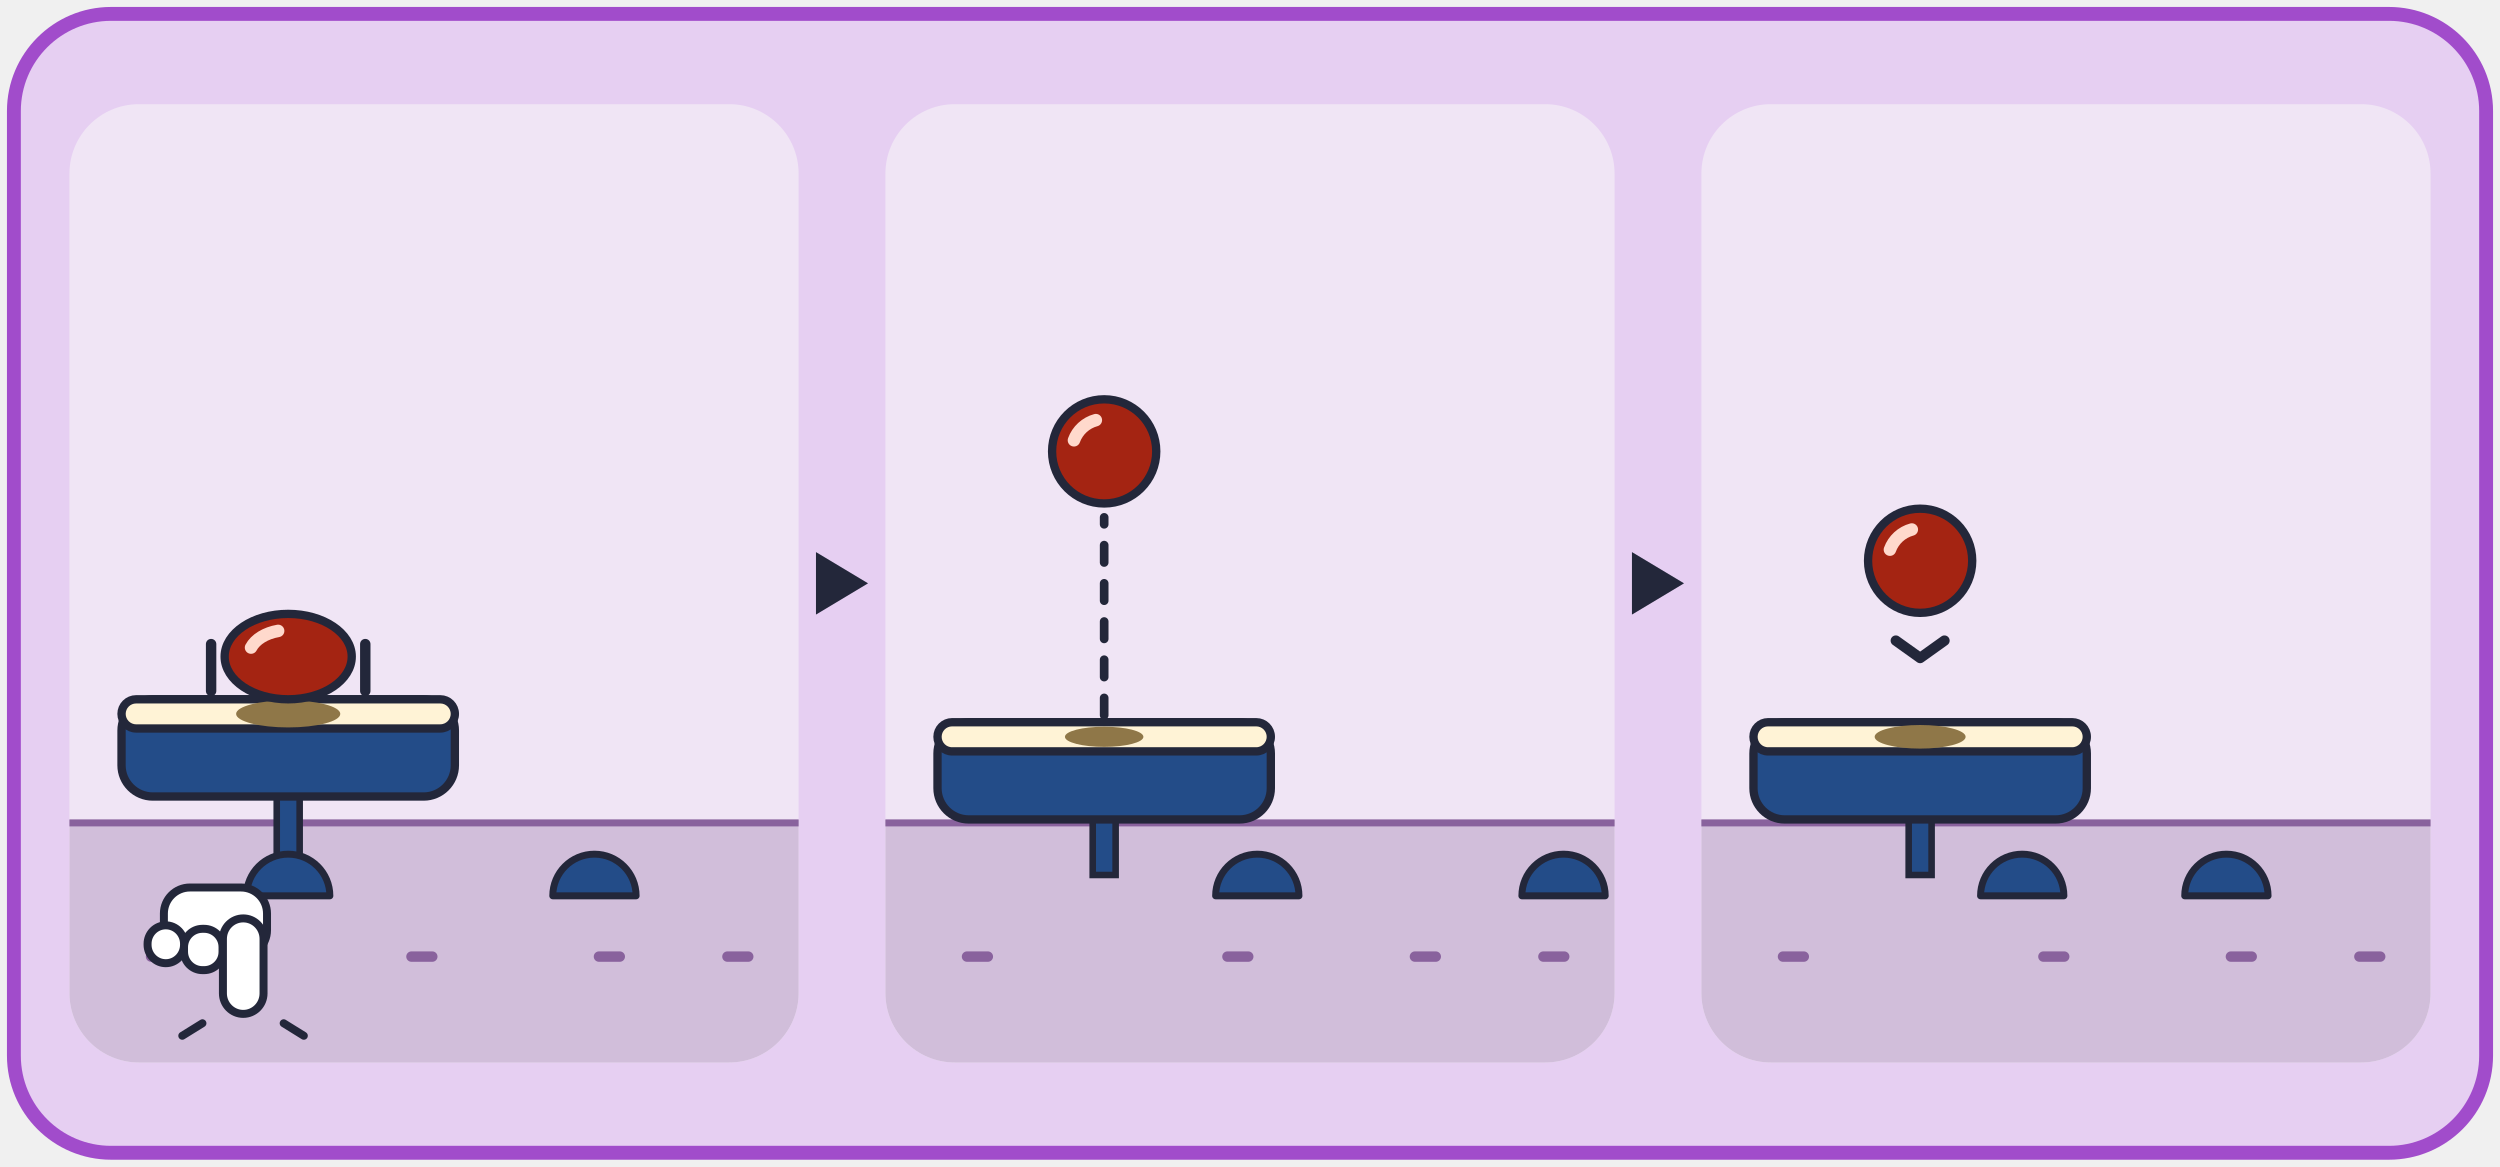
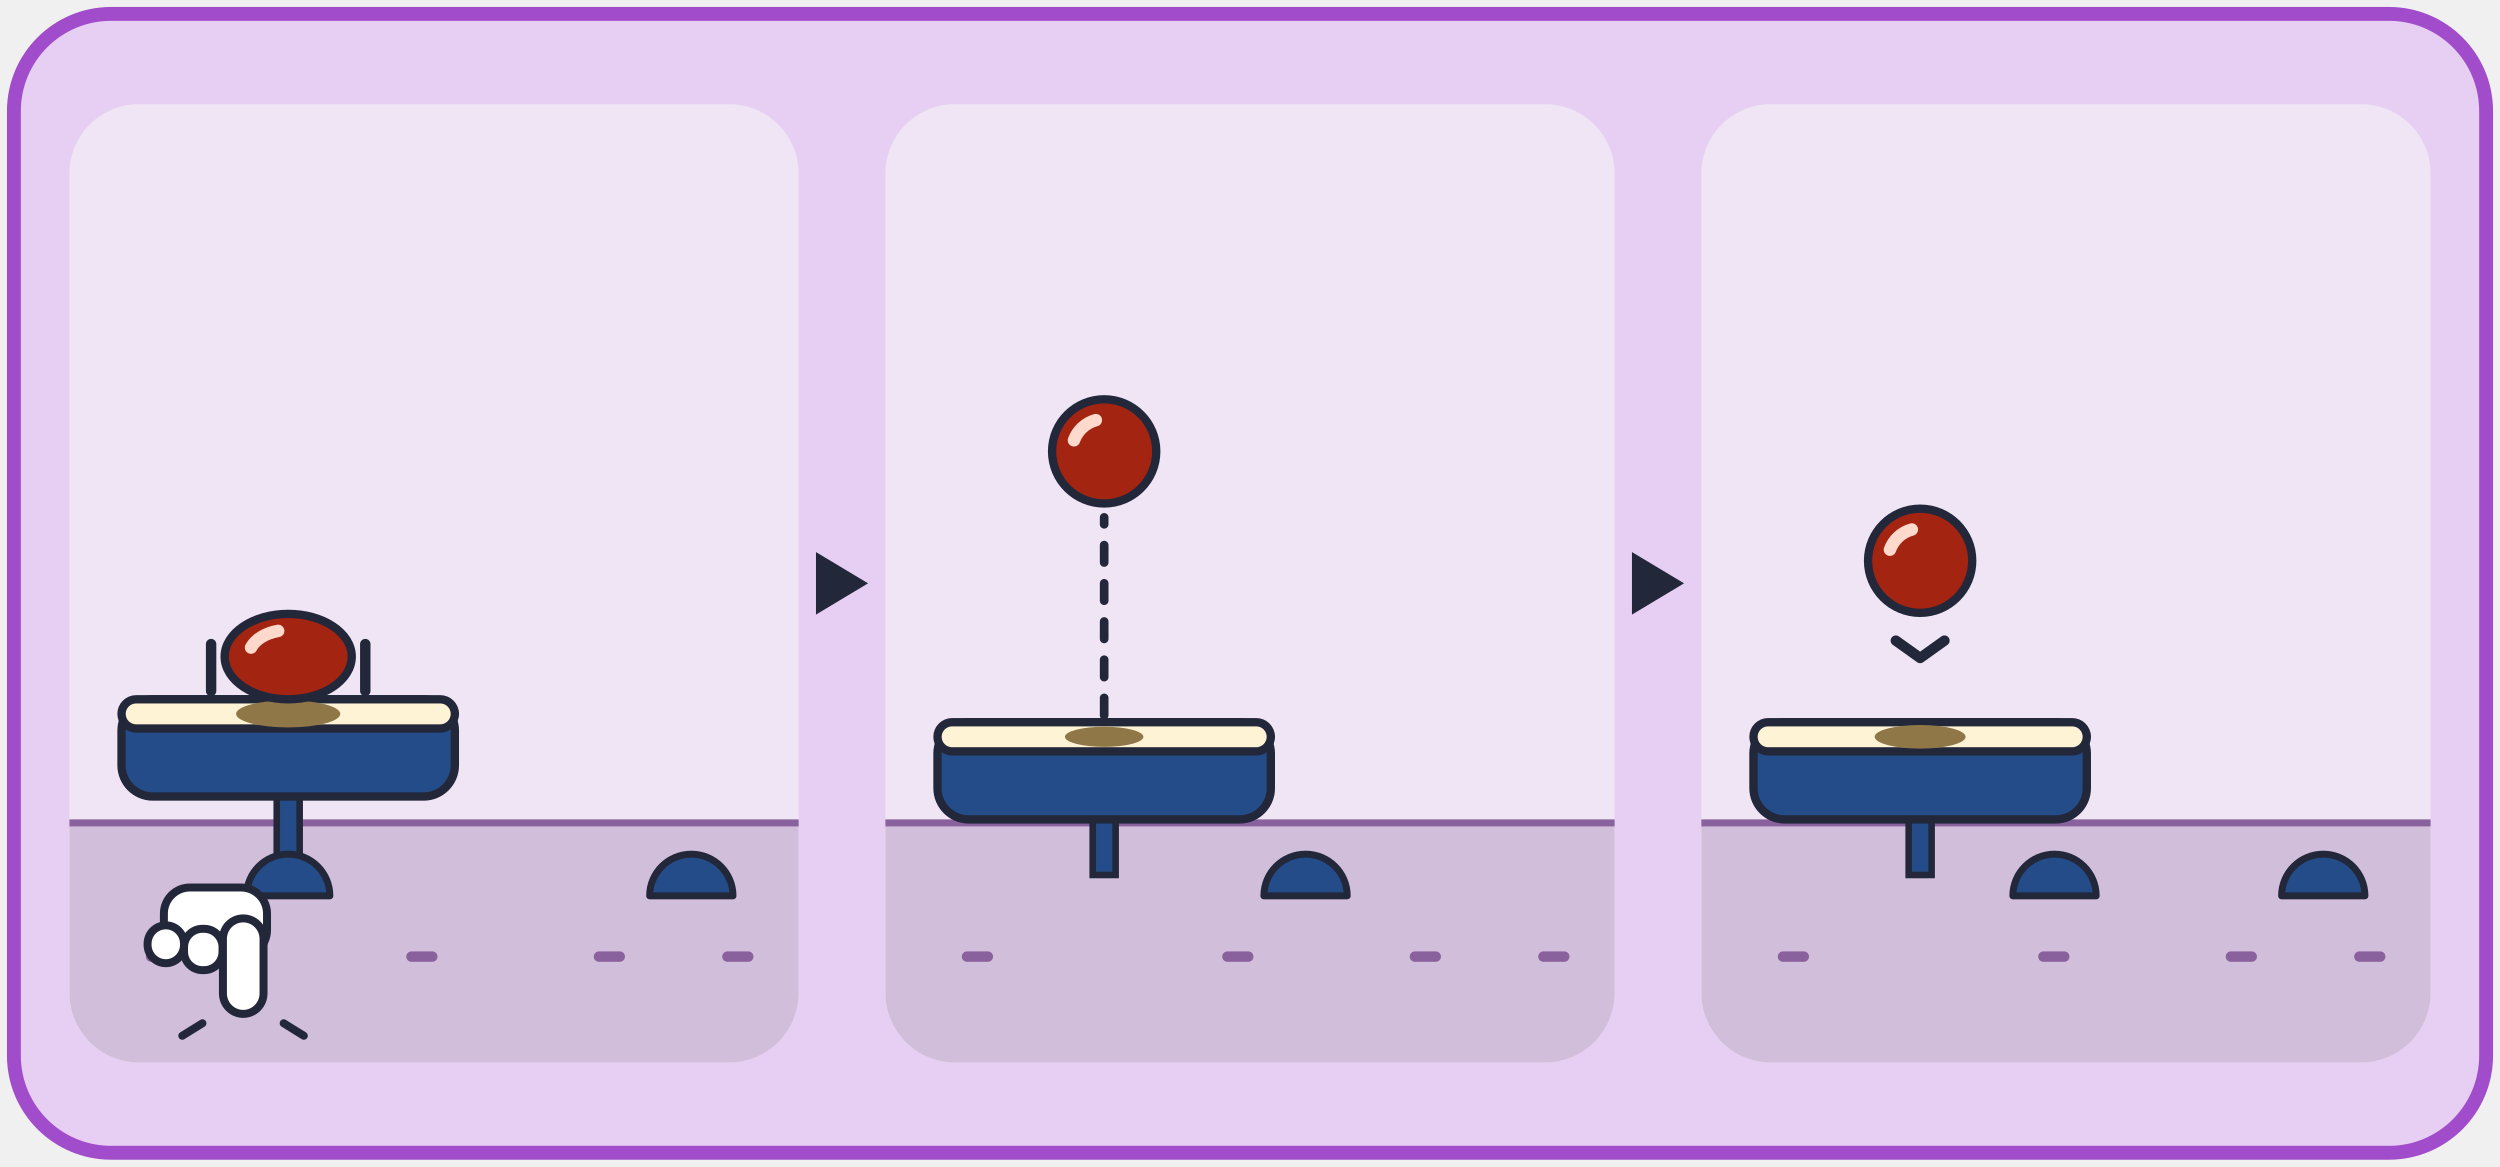
<svg xmlns="http://www.w3.org/2000/svg" viewBox="0 0 720 336" width="720" height="336">
  <rect x="4" y="4" width="712" height="328" rx="28" fill="#E6CFF2" stroke="#A14CCB" stroke-width="4" />
  <g transform="translate(20 30)">
    <clipPath id="card_dot-p0">
      <rect x="0" y="0" width="210" height="276" rx="20" />
    </clipPath>
    <g clip-path="url(#card_dot-p0)">
      <rect x="0" y="0" width="210" height="276" rx="20" fill="#F0E5F5" />
      <rect x="0" y="206" width="210" height="70" fill="#D1BEDA" />
      <rect x="0" y="206" width="210" height="2" fill="#89629D" />
      <rect x="22" y="244" width="9" height="3" rx="1.5" fill="#89629D" />
      <rect x="97" y="244" width="9" height="3" rx="1.5" fill="#89629D" />
      <rect x="151" y="244" width="9" height="3" rx="1.5" fill="#89629D" />
      <rect x="188" y="244" width="9" height="3" rx="1.5" fill="#89629D" />
      <rect x="59.7" y="197.4" width="6.6" height="24.6" fill="#234C88" stroke="#23273A" stroke-width="1.9" />
      <rect x="15" y="171.4" width="96" height="28" rx="9" fill="#234C88" stroke="#23273A" stroke-width="2.4" />
      <rect x="15" y="171.4" width="96" height="8.4" rx="4.2" fill="#FFF3D6" stroke="#23273A" stroke-width="2.4" />
      <path d="M51 228 A12 12 0 0 1 75 228 Z" fill="#234C88" stroke="#23273A" stroke-width="2" stroke-linejoin="round" />
-       <path d="M139.2 228 A12 12 0 0 1 163.2 228 Z" fill="#234C88" stroke="#23273A" stroke-width="2" stroke-linejoin="round" />
+       <path d="M167.1 228 A12 12 0 0 1 191.1 228 Z" fill="#234C88" stroke="#23273A" stroke-width="2" stroke-linejoin="round" />
      <ellipse cx="63" cy="175.6" rx="15" ry="3.9" fill="#8F7748" />
      <ellipse cx="63" cy="159.1" rx="18.3" ry="12.3" fill="#A42412" stroke="#23273A" stroke-width="2.4" />
      <path d="M52.3 156.5 A11.3 7.6 0 0 1 60.1 151.7" fill="none" stroke="#FFD9CC" stroke-width="3.6" stroke-linecap="round" />
      <line x1="40.8" y1="155.5" x2="40.8" y2="169" stroke="#23273A" stroke-width="3" stroke-linecap="round" />
      <line x1="85.2" y1="155.5" x2="85.2" y2="169" stroke="#23273A" stroke-width="3" stroke-linecap="round" />
      <g stroke="#23273A" stroke-width="2.3" fill="#FFFFFF" stroke-linejoin="round" transform="translate(0 0) translate(100 0) scale(-1 1)">
        <rect x="43.1" y="225.6" width="29.7" height="19.8" rx="7.5" />
        <rect x="55.9" y="237.5" width="11.1" height="11.9" rx="5.3" />
        <rect x="67" y="236.5" width="10.5" height="10.9" rx="5.3" />
        <rect x="44.1" y="234.5" width="11.7" height="27.5" rx="5.9" />
      </g>
      <g stroke="#23273A" stroke-width="2.3" stroke-linecap="round">
        <line x1="38.3" y1="264.7" x2="32.5" y2="268.3" />
        <line x1="61.7" y1="264.7" x2="67.5" y2="268.3" />
      </g>
    </g>
  </g>
  <polygon points="235,159 250,168 235,177" fill="#23273A" />
  <g transform="translate(255 30)">
    <clipPath id="card_dot-p1">
      <rect x="0" y="0" width="210" height="276" rx="20" />
    </clipPath>
    <g clip-path="url(#card_dot-p1)">
      <rect x="0" y="0" width="210" height="276" rx="20" fill="#F0E5F5" />
      <rect x="0" y="206" width="210" height="70" fill="#D1BEDA" />
      <rect x="0" y="206" width="210" height="2" fill="#89629D" />
      <rect x="22" y="244" width="9" height="3" rx="1.5" fill="#89629D" />
      <rect x="97" y="244" width="9" height="3" rx="1.5" fill="#89629D" />
      <rect x="151" y="244" width="9" height="3" rx="1.5" fill="#89629D" />
      <rect x="188" y="244" width="9" height="3" rx="1.5" fill="#89629D" />
      <rect x="59.7" y="204" width="6.6" height="18" fill="#234C88" stroke="#23273A" stroke-width="1.9" />
      <rect x="15" y="178" width="96" height="28" rx="9" fill="#234C88" stroke="#23273A" stroke-width="2.4" />
      <rect x="15" y="178" width="96" height="8.4" rx="4.2" fill="#FFF3D6" stroke="#23273A" stroke-width="2.4" />
-       <path d="M95.1 228 A12 12 0 0 1 119.1 228 Z" fill="#234C88" stroke="#23273A" stroke-width="2" stroke-linejoin="round" />
-       <path d="M183.3 228 A12 12 0 0 1 207.3 228 Z" fill="#234C88" stroke="#23273A" stroke-width="2" stroke-linejoin="round" />
+       <path d="M109 228 A12 12 0 0 1 133 228 Z" fill="#234C88" stroke="#23273A" stroke-width="2" stroke-linejoin="round" />
      <ellipse cx="63" cy="182.2" rx="11.3" ry="2.9" fill="#8F7748" />
      <line x1="63" y1="176" x2="63" y2="119" stroke="#23273A" stroke-width="2.5" stroke-dasharray="5 6" stroke-linecap="round" />
      <ellipse cx="63" cy="100" rx="15" ry="15" fill="#A42412" stroke="#23273A" stroke-width="2.4" />
      <path d="M54.3 96.8 A9.3 9.3 0 0 1 60.6 91" fill="none" stroke="#FFD9CC" stroke-width="3.6" stroke-linecap="round" />
    </g>
  </g>
  <polygon points="470,159 485,168 470,177" fill="#23273A" />
  <g transform="translate(490 30)">
    <clipPath id="card_dot-p2">
      <rect x="0" y="0" width="210" height="276" rx="20" />
    </clipPath>
    <g clip-path="url(#card_dot-p2)">
      <rect x="0" y="0" width="210" height="276" rx="20" fill="#F0E5F5" />
      <rect x="0" y="206" width="210" height="70" fill="#D1BEDA" />
      <rect x="0" y="206" width="210" height="2" fill="#89629D" />
      <rect x="22" y="244" width="9" height="3" rx="1.5" fill="#89629D" />
      <rect x="97" y="244" width="9" height="3" rx="1.5" fill="#89629D" />
      <rect x="151" y="244" width="9" height="3" rx="1.5" fill="#89629D" />
      <rect x="188" y="244" width="9" height="3" rx="1.5" fill="#89629D" />
      <rect x="59.7" y="204" width="6.6" height="18" fill="#234C88" stroke="#23273A" stroke-width="1.9" />
      <rect x="15" y="178" width="96" height="28" rx="9" fill="#234C88" stroke="#23273A" stroke-width="2.4" />
      <rect x="15" y="178" width="96" height="8.4" rx="4.2" fill="#FFF3D6" stroke="#23273A" stroke-width="2.4" />
-       <path d="M80.4 228 A12 12 0 0 1 104.4 228 Z" fill="#234C88" stroke="#23273A" stroke-width="2" stroke-linejoin="round" />
-       <path d="M139.2 228 A12 12 0 0 1 163.2 228 Z" fill="#234C88" stroke="#23273A" stroke-width="2" stroke-linejoin="round" />
+       <path d="M89.7 228 A12 12 0 0 1 113.7 228 Z" fill="#234C88" stroke="#23273A" stroke-width="2" stroke-linejoin="round" />
+       <path d="M167.1 228 A12 12 0 0 1 191.1 228 Z" fill="#234C88" stroke="#23273A" stroke-width="2" stroke-linejoin="round" />
      <ellipse cx="63" cy="182.2" rx="13.1" ry="3.4" fill="#8F7748" />
      <ellipse cx="63" cy="131.5" rx="15" ry="15" fill="#A42412" stroke="#23273A" stroke-width="2.4" />
      <path d="M54.3 128.3 A9.3 9.3 0 0 1 60.6 122.5" fill="none" stroke="#FFD9CC" stroke-width="3.6" stroke-linecap="round" />
      <polyline points="56,154.5 63,159.5 70,154.5" fill="none" stroke="#23273A" stroke-width="3" stroke-linecap="round" stroke-linejoin="round" />
    </g>
  </g>
</svg>
